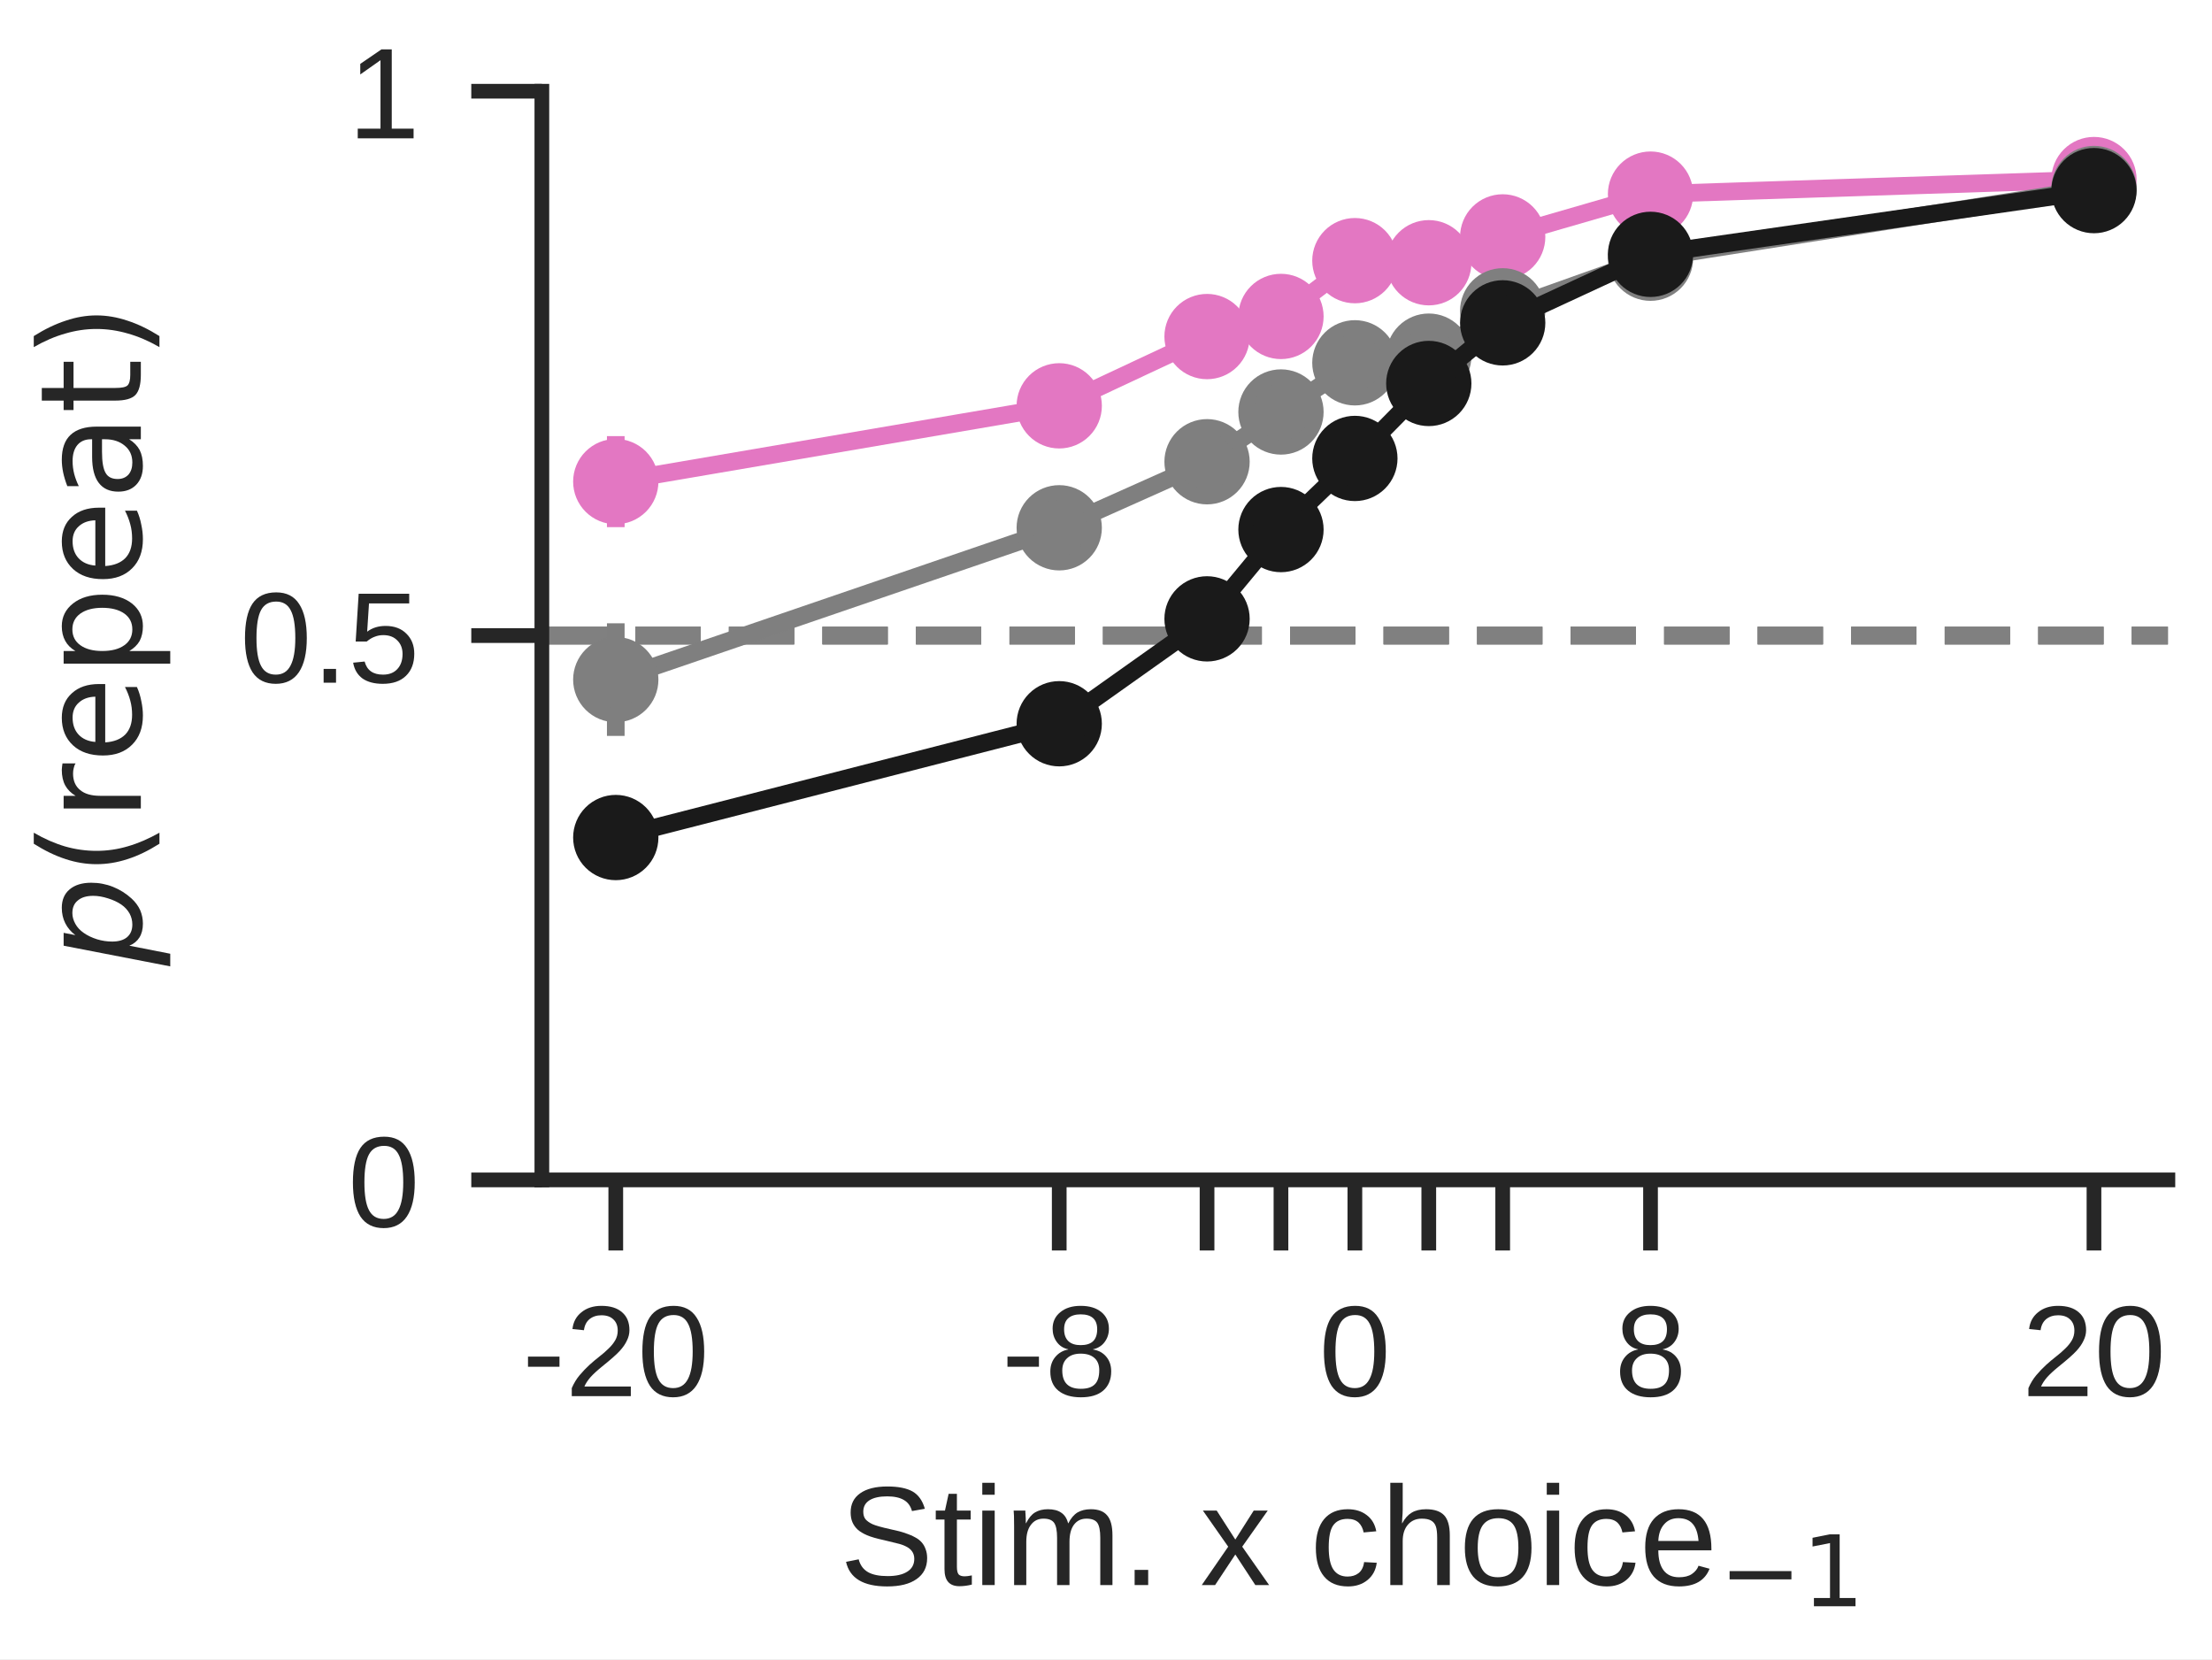
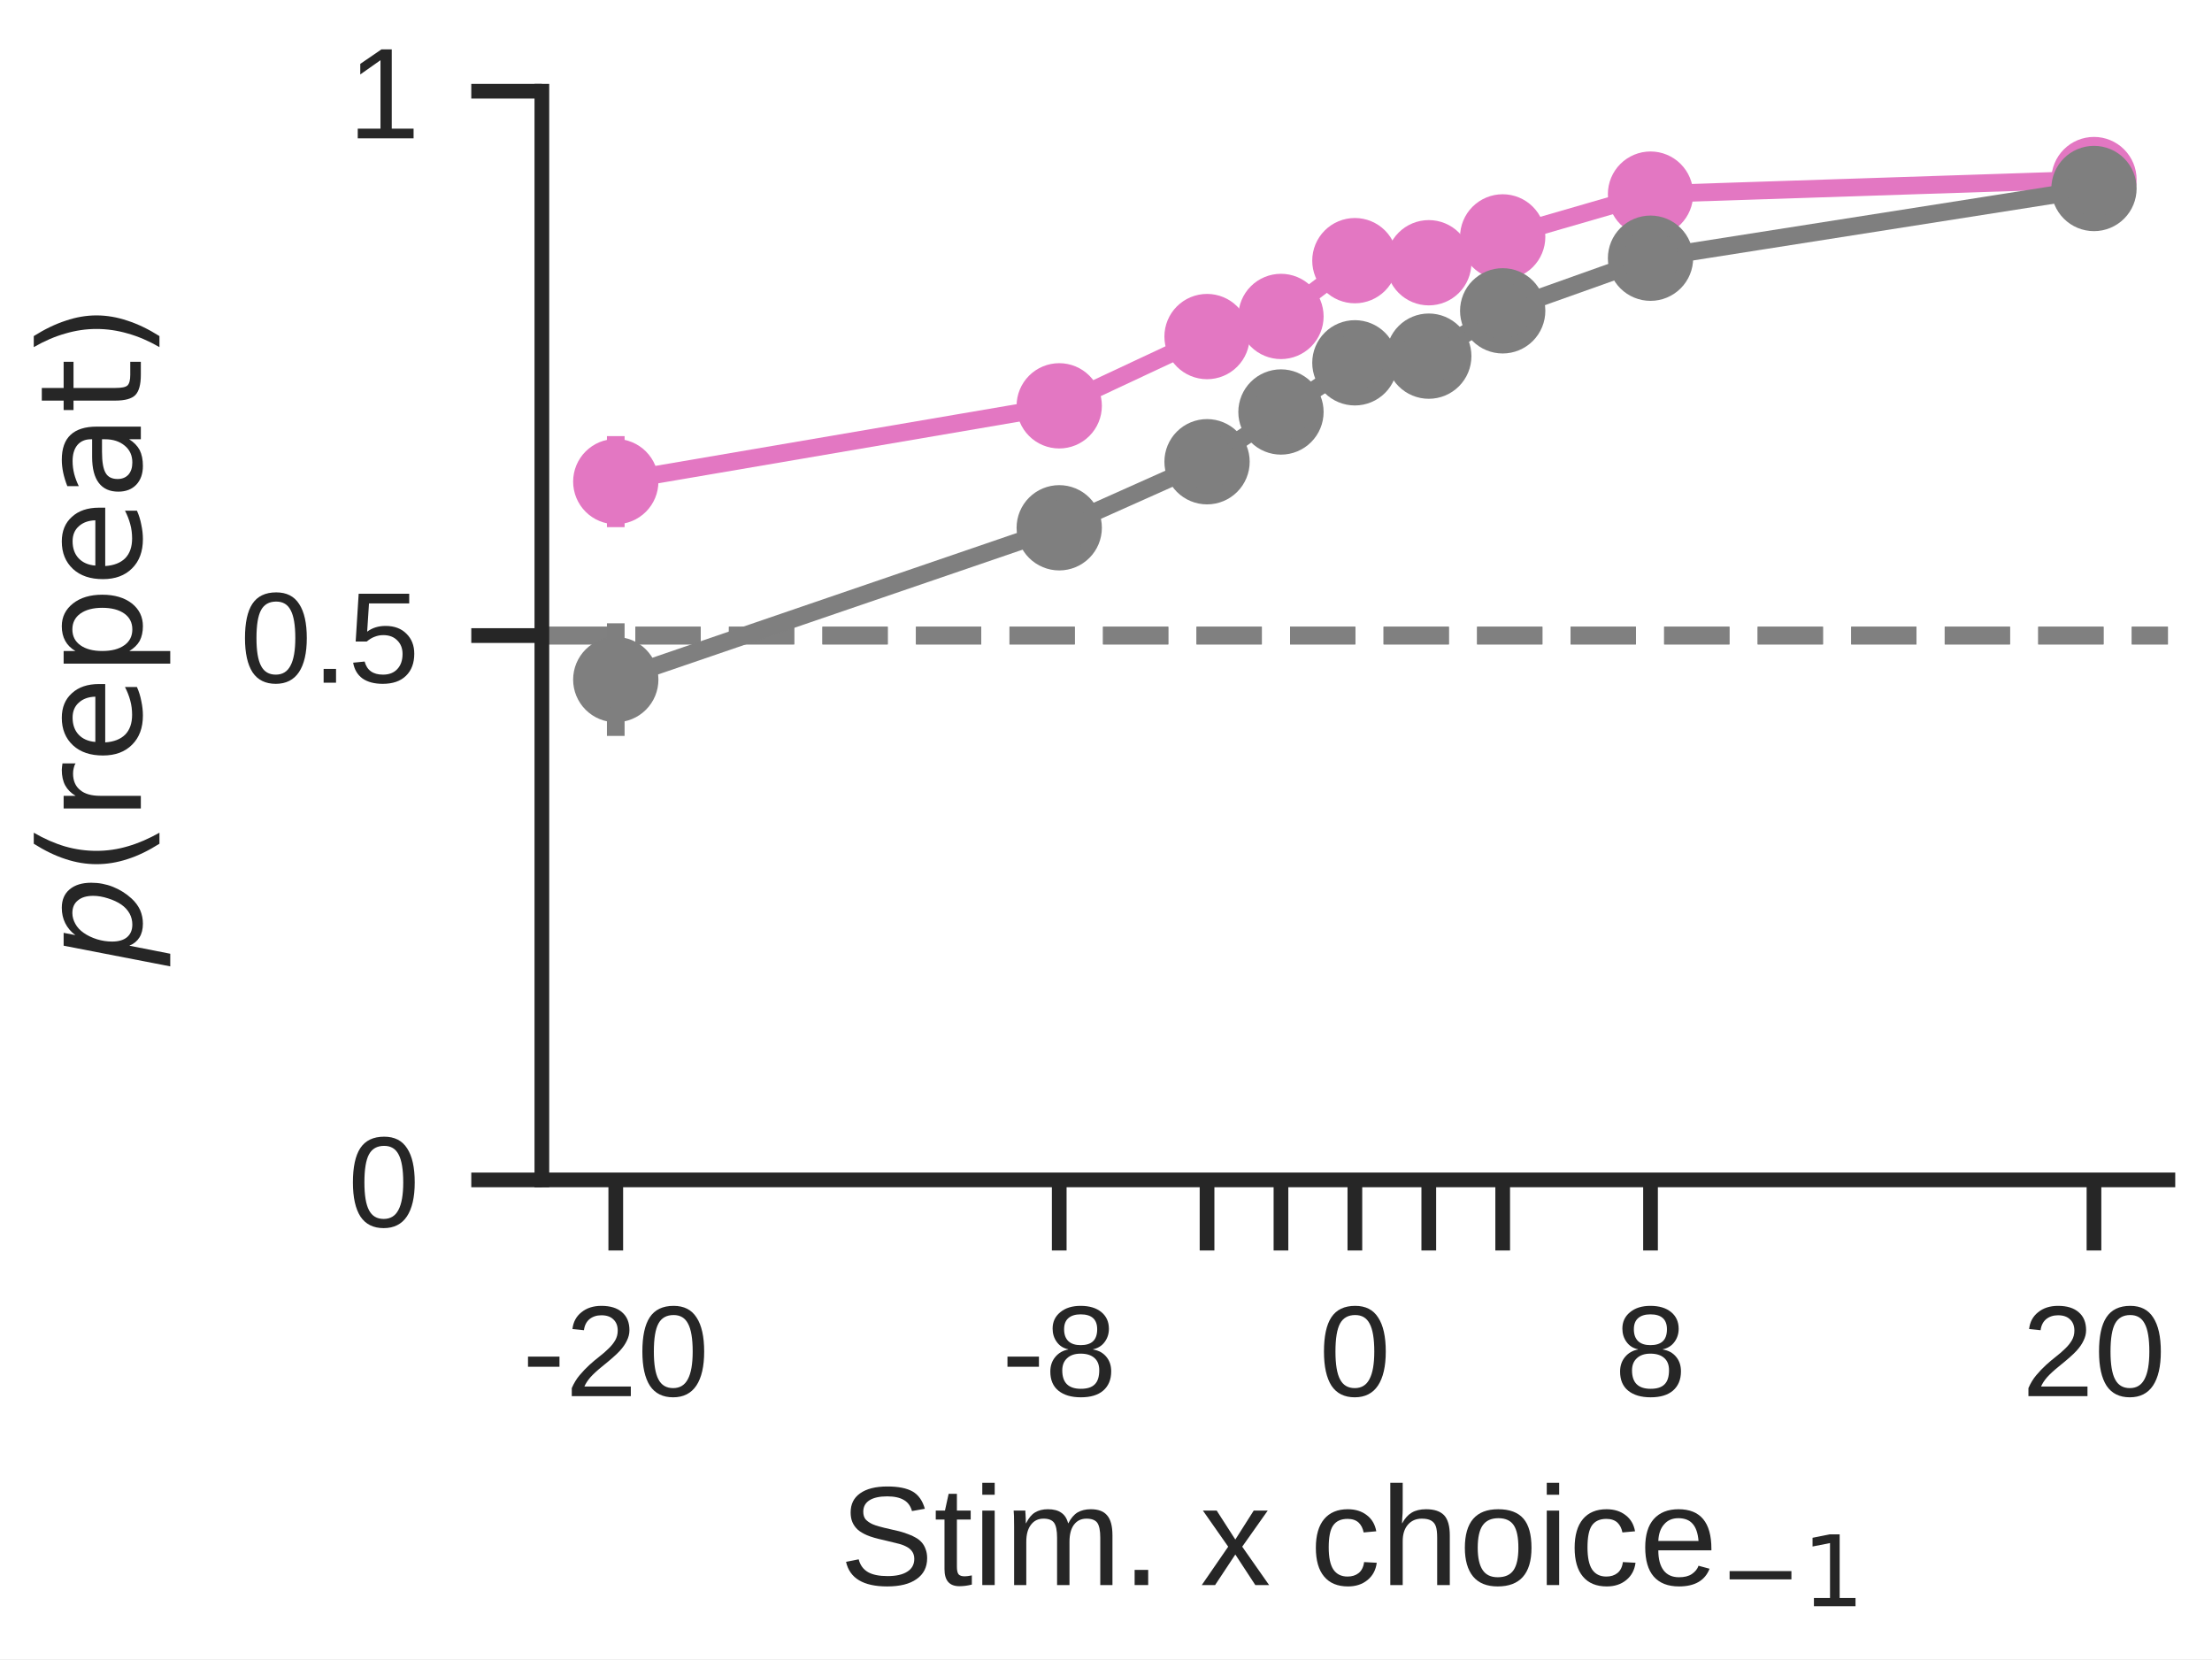
<svg xmlns="http://www.w3.org/2000/svg" xmlns:xlink="http://www.w3.org/1999/xlink" width="150.425pt" height="112.819pt" viewBox="0 0 150.425 112.819" version="1.1">
  <defs>
    <style type="text/css">*{stroke-linejoin: round; stroke-linecap: butt}</style>
  </defs>
  <g id="figure_1">
    <g id="patch_1">
      <path d="M 0 112.819  L 150.425 112.819  L 150.425 0  L 0 0  z " style="fill: #ffffff" />
    </g>
    <g id="axes_1">
      <g id="patch_2">
        <path d="M 36.849 80.232  L 147.425 80.232  L 147.425 6.204  L 36.849 6.204  z " style="fill: #ffffff" />
      </g>
      <g id="matplotlib.axis_1">
        <g id="xtick_1">
          <g id="line2d_1">
            <defs>
-               <path id="md9f08ea6ee" d="M 0 0  L 0 4.8  " style="stroke: #262626" />
+               <path id="m79e53c04e0" d="M 0 0  L 0 4.8  " style="stroke: #262626" />
            </defs>
            <g>
-               <use xlink:href="#md9f08ea6ee" x="41.875" y="80.232" style="fill: #262626; stroke: #262626" />
+               <use xlink:href="#m79e53c04e0" x="41.875" y="80.232" style="fill: #262626; stroke: #262626" />
            </g>
          </g>
          <g id="text_1">
            <text style="font-size: 8.8px; font-family: 'Arial', 'DejaVu Sans', 'Liberation Sans', 'Bitstream Vera Sans', sans-serif; text-anchor: middle; fill: #262626" x="41.875" y="94.938" transform="rotate(-0 41.87475 94.93839)">-20</text>
          </g>
        </g>
        <g id="xtick_2">
          <g id="line2d_2">
            <g>
-               <use xlink:href="#md9f08ea6ee" x="72.032" y="80.232" style="fill: #262626; stroke: #262626" />
+               <use xlink:href="#m79e53c04e0" x="72.032" y="80.232" style="fill: #262626; stroke: #262626" />
            </g>
          </g>
          <g id="text_2">
            <text style="font-size: 8.8px; font-family: 'Arial', 'DejaVu Sans', 'Liberation Sans', 'Bitstream Vera Sans', sans-serif; text-anchor: middle; fill: #262626" x="72.032" y="94.938" transform="rotate(-0 72.03195 94.93839)">-8</text>
          </g>
        </g>
        <g id="xtick_3">
          <g id="line2d_3">
            <g>
-               <use xlink:href="#md9f08ea6ee" x="82.084" y="80.232" style="fill: #262626; stroke: #262626" />
+               <use xlink:href="#m79e53c04e0" x="82.084" y="80.232" style="fill: #262626; stroke: #262626" />
            </g>
          </g>
        </g>
        <g id="xtick_4">
          <g id="line2d_4">
            <g>
-               <use xlink:href="#md9f08ea6ee" x="87.111" y="80.232" style="fill: #262626; stroke: #262626" />
+               <use xlink:href="#m79e53c04e0" x="87.111" y="80.232" style="fill: #262626; stroke: #262626" />
            </g>
          </g>
        </g>
        <g id="xtick_5">
          <g id="line2d_5">
            <g>
-               <use xlink:href="#md9f08ea6ee" x="92.137" y="80.232" style="fill: #262626; stroke: #262626" />
+               <use xlink:href="#m79e53c04e0" x="92.137" y="80.232" style="fill: #262626; stroke: #262626" />
            </g>
          </g>
          <g id="text_3">
            <text style="font-size: 8.8px; font-family: 'Arial', 'DejaVu Sans', 'Liberation Sans', 'Bitstream Vera Sans', sans-serif; text-anchor: middle; fill: #262626" x="92.137" y="94.938" transform="rotate(-0 92.13675 94.93839)">0</text>
          </g>
        </g>
        <g id="xtick_6">
          <g id="line2d_6">
            <g>
-               <use xlink:href="#md9f08ea6ee" x="97.163" y="80.232" style="fill: #262626; stroke: #262626" />
+               <use xlink:href="#m79e53c04e0" x="97.163" y="80.232" style="fill: #262626; stroke: #262626" />
            </g>
          </g>
        </g>
        <g id="xtick_7">
          <g id="line2d_7">
            <g>
-               <use xlink:href="#md9f08ea6ee" x="102.189" y="80.232" style="fill: #262626; stroke: #262626" />
+               <use xlink:href="#m79e53c04e0" x="102.189" y="80.232" style="fill: #262626; stroke: #262626" />
            </g>
          </g>
        </g>
        <g id="xtick_8">
          <g id="line2d_8">
            <g>
-               <use xlink:href="#md9f08ea6ee" x="112.242" y="80.232" style="fill: #262626; stroke: #262626" />
+               <use xlink:href="#m79e53c04e0" x="112.242" y="80.232" style="fill: #262626; stroke: #262626" />
            </g>
          </g>
          <g id="text_4">
            <text style="font-size: 8.8px; font-family: 'Arial', 'DejaVu Sans', 'Liberation Sans', 'Bitstream Vera Sans', sans-serif; text-anchor: middle; fill: #262626" x="112.242" y="94.938" transform="rotate(-0 112.2416 94.93839)">8</text>
          </g>
        </g>
        <g id="xtick_9">
          <g id="line2d_9">
            <g>
-               <use xlink:href="#md9f08ea6ee" x="142.399" y="80.232" style="fill: #262626; stroke: #262626" />
+               <use xlink:href="#m79e53c04e0" x="142.399" y="80.232" style="fill: #262626; stroke: #262626" />
            </g>
          </g>
          <g id="text_5">
            <text style="font-size: 8.8px; font-family: 'Arial', 'DejaVu Sans', 'Liberation Sans', 'Bitstream Vera Sans', sans-serif; text-anchor: middle; fill: #262626" x="142.399" y="94.938" transform="rotate(-0 142.3988 94.93839)">20</text>
          </g>
        </g>
        <g id="text_6">
          <g style="fill: #262626" transform="translate(57.09676 107.7983)">
            <text>
              <tspan x="0" y="-0.016" style="font-size: 9.6px; font-family: 'Arial'; fill: #262626">S</tspan>
              <tspan x="6.399" y="-0.016" style="font-size: 9.6px; font-family: 'Arial'; fill: #262626">t</tspan>
              <tspan x="9.064" y="-0.016" style="font-size: 9.6px; font-family: 'Arial'; fill: #262626">i</tspan>
              <tspan x="11.196" y="-0.016" style="font-size: 9.6px; font-family: 'Arial'; fill: #262626">m</tspan>
              <tspan x="19.188" y="-0.016" style="font-size: 9.6px; font-family: 'Arial'; fill: #262626">.</tspan>
              <tspan x="21.853" y="-0.016" style="font-size: 9.6px; font-family: 'Arial'; fill: #262626"> </tspan>
              <tspan x="24.518" y="-0.016" style="font-size: 9.6px; font-family: 'Arial'; fill: #262626">x</tspan>
              <tspan x="29.315" y="-0.016" style="font-size: 9.6px; font-family: 'Arial'; fill: #262626"> </tspan>
              <tspan x="31.981" y="-0.016" style="font-size: 9.6px; font-family: 'Arial'; fill: #262626">c</tspan>
              <tspan x="36.778" y="-0.016" style="font-size: 9.6px; font-family: 'Arial'; fill: #262626">h</tspan>
              <tspan x="42.113" y="-0.016" style="font-size: 9.6px; font-family: 'Arial'; fill: #262626">o</tspan>
              <tspan x="47.449" y="-0.016" style="font-size: 9.6px; font-family: 'Arial'; fill: #262626">i</tspan>
              <tspan x="49.58" y="-0.016" style="font-size: 9.6px; font-family: 'Arial'; fill: #262626">c</tspan>
              <tspan x="54.377" y="-0.016" style="font-size: 9.6px; font-family: 'Arial'; fill: #262626">e</tspan>
              <tspan x="59.805" y="1.424" style="font-size: 6.72px; font-family: 'DejaVu Sans'; fill: #262626">−</tspan>
              <tspan x="65.431" y="1.424" style="font-size: 6.72px; font-family: 'DejaVu Sans'; fill: #262626">1</tspan>
            </text>
          </g>
        </g>
      </g>
      <g id="matplotlib.axis_2">
        <g id="ytick_1">
          <g id="line2d_10">
            <defs>
-               <path id="m1169b02223" d="M 0 0  L -4.8 0  " style="stroke: #262626" />
+               <path id="m7f77ea39c6" d="M 0 0  L -4.8 0  " style="stroke: #262626" />
            </defs>
            <g>
-               <use xlink:href="#m1169b02223" x="36.849" y="80.232" style="fill: #262626; stroke: #262626" />
+               <use xlink:href="#m7f77ea39c6" x="36.849" y="80.232" style="fill: #262626; stroke: #262626" />
            </g>
          </g>
          <g id="text_7">
            <text style="font-size: 8.8px; font-family: 'Arial', 'DejaVu Sans', 'Liberation Sans', 'Bitstream Vera Sans', sans-serif; text-anchor: end; fill: #262626" x="28.549" y="83.435" transform="rotate(-0 28.54855 83.43507)">0</text>
          </g>
        </g>
        <g id="ytick_2">
          <g id="line2d_11">
            <g>
-               <use xlink:href="#m1169b02223" x="36.849" y="43.218" style="fill: #262626; stroke: #262626" />
+               <use xlink:href="#m7f77ea39c6" x="36.849" y="43.218" style="fill: #262626; stroke: #262626" />
            </g>
          </g>
          <g id="text_8">
            <text style="font-size: 8.8px; font-family: 'Arial', 'DejaVu Sans', 'Liberation Sans', 'Bitstream Vera Sans', sans-serif; text-anchor: end; fill: #262626" x="28.549" y="46.421" transform="rotate(-0 28.54855 46.42098)">0.5</text>
          </g>
        </g>
        <g id="ytick_3">
          <g id="line2d_12">
            <g>
-               <use xlink:href="#m1169b02223" x="36.849" y="6.204" style="fill: #262626; stroke: #262626" />
+               <use xlink:href="#m7f77ea39c6" x="36.849" y="6.204" style="fill: #262626; stroke: #262626" />
            </g>
          </g>
          <g id="text_9">
            <text style="font-size: 8.8px; font-family: 'Arial', 'DejaVu Sans', 'Liberation Sans', 'Bitstream Vera Sans', sans-serif; text-anchor: end; fill: #262626" x="28.549" y="9.407" transform="rotate(-0 28.54855 9.406881)">1</text>
          </g>
        </g>
        <g id="text_10">
          <g style="fill: #262626" transform="translate(10.29624 65.68166) rotate(-90)">
            <text>
              <tspan x="0" y="-0.719" style="font-style: oblique; font-size: 9.6px; font-family: 'DejaVu Sans'; fill: #262626">p</tspan>
              <tspan x="6.09" y="-0.719" style="font-size: 9.6px; font-family: 'DejaVu Sans'; fill: #262626">(</tspan>
              <tspan x="9.833" y="-0.719" style="font-size: 9.6px; font-family: 'DejaVu Sans'; fill: #262626">r</tspan>
              <tspan x="13.777" y="-0.719" style="font-size: 9.6px; font-family: 'DejaVu Sans'; fill: #262626">e</tspan>
              <tspan x="19.679" y="-0.719" style="font-size: 9.6px; font-family: 'DejaVu Sans'; fill: #262626">p</tspan>
              <tspan x="25.769" y="-0.719" style="font-size: 9.6px; font-family: 'DejaVu Sans'; fill: #262626">e</tspan>
              <tspan x="31.672" y="-0.719" style="font-size: 9.6px; font-family: 'DejaVu Sans'; fill: #262626">a</tspan>
              <tspan x="37.551" y="-0.719" style="font-size: 9.6px; font-family: 'DejaVu Sans'; fill: #262626">t</tspan>
              <tspan x="41.312" y="-0.719" style="font-size: 9.6px; font-family: 'DejaVu Sans'; fill: #262626">)</tspan>
            </text>
          </g>
        </g>
      </g>
      <g id="LineCollection_1">
-         <path d="M 41.875 35.844  L 41.875 29.654  " clip-path="url(#p038a887a40)" style="fill: none; stroke: #e377c2; stroke-width: 1.2" />
-         <path d="M 72.032 29.981  L 72.032 25.211  " clip-path="url(#p038a887a40)" style="fill: none; stroke: #e377c2; stroke-width: 1.2" />
-         <path d="M 82.084 24.816  L 82.084 20.955  " clip-path="url(#p038a887a40)" style="fill: none; stroke: #e377c2; stroke-width: 1.2" />
-         <path d="M 87.111 23.346  L 87.111 19.689  " clip-path="url(#p038a887a40)" style="fill: none; stroke: #e377c2; stroke-width: 1.2" />
-         <path d="M 92.137 18.935  L 92.137 16.512  " clip-path="url(#p038a887a40)" style="fill: none; stroke: #e377c2; stroke-width: 1.2" />
-         <path d="M 97.163 18.848  L 97.163 16.883  " clip-path="url(#p038a887a40)" style="fill: none; stroke: #e377c2; stroke-width: 1.2" />
-         <path d="M 102.189 16.832  L 102.189 15.385  " clip-path="url(#p038a887a40)" style="fill: none; stroke: #e377c2; stroke-width: 1.2" />
-         <path d="M 112.242 14.415  L 112.242 11.984  " clip-path="url(#p038a887a40)" style="fill: none; stroke: #e377c2; stroke-width: 1.2" />
-         <path d="M 142.399 12.955  L 142.399 11.464  " clip-path="url(#p038a887a40)" style="fill: none; stroke: #e377c2; stroke-width: 1.2" />
+         <path d="M 41.875 35.844  L 41.875 29.654  " clip-path="url(#p19521f120f)" style="fill: none; stroke: #e377c2; stroke-width: 1.2" />
+         <path d="M 72.032 29.981  L 72.032 25.211  " clip-path="url(#p19521f120f)" style="fill: none; stroke: #e377c2; stroke-width: 1.2" />
+         <path d="M 82.084 24.816  L 82.084 20.955  " clip-path="url(#p19521f120f)" style="fill: none; stroke: #e377c2; stroke-width: 1.2" />
+         <path d="M 87.111 23.346  L 87.111 19.689  " clip-path="url(#p19521f120f)" style="fill: none; stroke: #e377c2; stroke-width: 1.2" />
+         <path d="M 92.137 18.935  L 92.137 16.512  " clip-path="url(#p19521f120f)" style="fill: none; stroke: #e377c2; stroke-width: 1.2" />
+         <path d="M 97.163 18.848  L 97.163 16.883  " clip-path="url(#p19521f120f)" style="fill: none; stroke: #e377c2; stroke-width: 1.2" />
+         <path d="M 102.189 16.832  L 102.189 15.385  " clip-path="url(#p19521f120f)" style="fill: none; stroke: #e377c2; stroke-width: 1.2" />
+         <path d="M 112.242 14.415  L 112.242 11.984  " clip-path="url(#p19521f120f)" style="fill: none; stroke: #e377c2; stroke-width: 1.2" />
+         <path d="M 142.399 12.955  L 142.399 11.464  " clip-path="url(#p19521f120f)" style="fill: none; stroke: #e377c2; stroke-width: 1.2" />
      </g>
      <g id="line2d_13">
-         <path d="M 36.849 43.218  L 147.425 43.218  " clip-path="url(#p038a887a40)" style="fill: none; stroke-dasharray: 4.44,1.92; stroke-dashoffset: 0; stroke: #808080; stroke-width: 1.2" />
+         <path d="M 36.849 43.218  L 147.425 43.218  " clip-path="url(#p19521f120f)" style="fill: none; stroke-dasharray: 4.44,1.92; stroke-dashoffset: 0; stroke: #808080; stroke-width: 1.2" />
      </g>
      <g id="LineCollection_2">
-         <path d="M 41.875 50.042  L 41.875 42.384  " clip-path="url(#p038a887a40)" style="fill: none; stroke: #7f7f7f; stroke-width: 1.2" />
-         <path d="M 72.032 38.658  L 72.032 33.12  " clip-path="url(#p038a887a40)" style="fill: none; stroke: #7f7f7f; stroke-width: 1.2" />
-         <path d="M 82.084 33.71  L 82.084 29.086  " clip-path="url(#p038a887a40)" style="fill: none; stroke: #7f7f7f; stroke-width: 1.2" />
-         <path d="M 87.111 30.069  L 87.111 25.96  " clip-path="url(#p038a887a40)" style="fill: none; stroke: #7f7f7f; stroke-width: 1.2" />
-         <path d="M 92.137 26.478  L 92.137 22.864  " clip-path="url(#p038a887a40)" style="fill: none; stroke: #7f7f7f; stroke-width: 1.2" />
-         <path d="M 97.163 25.792  L 97.163 22.644  " clip-path="url(#p038a887a40)" style="fill: none; stroke: #7f7f7f; stroke-width: 1.2" />
-         <path d="M 102.189 22.825  L 102.189 19.447  " clip-path="url(#p038a887a40)" style="fill: none; stroke: #7f7f7f; stroke-width: 1.2" />
-         <path d="M 112.242 18.898  L 112.242 16.218  " clip-path="url(#p038a887a40)" style="fill: none; stroke: #7f7f7f; stroke-width: 1.2" />
-         <path d="M 142.399 13.55  L 142.399 12.086  " clip-path="url(#p038a887a40)" style="fill: none; stroke: #7f7f7f; stroke-width: 1.2" />
+         <path d="M 41.875 50.042  L 41.875 42.384  " clip-path="url(#p19521f120f)" style="fill: none; stroke: #7f7f7f; stroke-width: 1.2" />
+         <path d="M 72.032 38.658  L 72.032 33.12  " clip-path="url(#p19521f120f)" style="fill: none; stroke: #7f7f7f; stroke-width: 1.2" />
+         <path d="M 82.084 33.71  L 82.084 29.086  " clip-path="url(#p19521f120f)" style="fill: none; stroke: #7f7f7f; stroke-width: 1.2" />
+         <path d="M 87.111 30.069  L 87.111 25.96  " clip-path="url(#p19521f120f)" style="fill: none; stroke: #7f7f7f; stroke-width: 1.2" />
+         <path d="M 92.137 26.478  L 92.137 22.864  " clip-path="url(#p19521f120f)" style="fill: none; stroke: #7f7f7f; stroke-width: 1.2" />
+         <path d="M 97.163 25.792  L 97.163 22.644  " clip-path="url(#p19521f120f)" style="fill: none; stroke: #7f7f7f; stroke-width: 1.2" />
+         <path d="M 102.189 22.825  L 102.189 19.447  " clip-path="url(#p19521f120f)" style="fill: none; stroke: #7f7f7f; stroke-width: 1.2" />
+         <path d="M 112.242 18.898  L 112.242 16.218  " clip-path="url(#p19521f120f)" style="fill: none; stroke: #7f7f7f; stroke-width: 1.2" />
+         <path d="M 142.399 13.55  L 142.399 12.086  " clip-path="url(#p19521f120f)" style="fill: none; stroke: #7f7f7f; stroke-width: 1.2" />
      </g>
      <g id="line2d_14">
-         <path d="M 36.849 43.218  L 147.425 43.218  " clip-path="url(#p038a887a40)" style="fill: none; stroke-dasharray: 4.44,1.92; stroke-dashoffset: 0; stroke: #808080; stroke-width: 1.2" />
-       </g>
-       <g id="LineCollection_3">
-         <path d="M 41.875 59.039  L 41.875 54.864  " clip-path="url(#p038a887a40)" style="fill: none; stroke: #1a1a1a; stroke-width: 1.2" />
-         <path d="M 72.032 51.496  L 72.032 46.933  " clip-path="url(#p038a887a40)" style="fill: none; stroke: #1a1a1a; stroke-width: 1.2" />
-         <path d="M 82.084 43.956  L 82.084 40.208  " clip-path="url(#p038a887a40)" style="fill: none; stroke: #1a1a1a; stroke-width: 1.2" />
-         <path d="M 87.111 37.787  L 87.111 34.233  " clip-path="url(#p038a887a40)" style="fill: none; stroke: #1a1a1a; stroke-width: 1.2" />
-         <path d="M 92.137 32.435  L 92.137 29.912  " clip-path="url(#p038a887a40)" style="fill: none; stroke: #1a1a1a; stroke-width: 1.2" />
-         <path d="M 97.163 27.526  L 97.163 24.625  " clip-path="url(#p038a887a40)" style="fill: none; stroke: #1a1a1a; stroke-width: 1.2" />
-         <path d="M 102.189 23.093  L 102.189 20.815  " clip-path="url(#p038a887a40)" style="fill: none; stroke: #1a1a1a; stroke-width: 1.2" />
-         <path d="M 112.242 18.7  L 112.242 15.891  " clip-path="url(#p038a887a40)" style="fill: none; stroke: #1a1a1a; stroke-width: 1.2" />
-         <path d="M 142.399 13.674  L 142.399 12.249  " clip-path="url(#p038a887a40)" style="fill: none; stroke: #1a1a1a; stroke-width: 1.2" />
+         <path d="M 36.849 43.218  L 147.425 43.218  " clip-path="url(#p19521f120f)" style="fill: none; stroke-dasharray: 4.44,1.92; stroke-dashoffset: 0; stroke: #808080; stroke-width: 1.2" />
      </g>
      <g id="line2d_15">
-         <path d="M 36.849 43.218  L 147.425 43.218  " clip-path="url(#p038a887a40)" style="fill: none; stroke-dasharray: 4.44,1.92; stroke-dashoffset: 0; stroke: #808080; stroke-width: 1.2" />
+         <path d="M 41.875 32.749  L 72.032 27.596  L 82.084 22.886  L 87.111 21.518  L 92.137 17.724  L 97.163 17.866  L 102.189 16.109  L 112.242 13.2  L 142.399 12.21  " clip-path="url(#p19521f120f)" style="fill: none; stroke: #e377c2; stroke-width: 1.2; stroke-linecap: round" />
+         <defs>
+           <path id="m1b0486a930" d="M 0 2.4  C 0.636 2.4 1.247 2.147 1.697 1.697  C 2.147 1.247 2.4 0.636 2.4 0  C 2.4 -0.636 2.147 -1.247 1.697 -1.697  C 1.247 -2.147 0.636 -2.4 0 -2.4  C -0.636 -2.4 -1.247 -2.147 -1.697 -1.697  C -2.147 -1.247 -2.4 -0.636 -2.4 0  C -2.4 0.636 -2.147 1.247 -1.697 1.697  C -1.247 2.147 -0.636 2.4 0 2.4  z " style="stroke: #e377c2" />
+         </defs>
+         <g clip-path="url(#p19521f120f)">
+           <use xlink:href="#m1b0486a930" x="41.875" y="32.749" style="fill: #e377c2; stroke: #e377c2" />
+           <use xlink:href="#m1b0486a930" x="72.032" y="27.596" style="fill: #e377c2; stroke: #e377c2" />
+           <use xlink:href="#m1b0486a930" x="82.084" y="22.886" style="fill: #e377c2; stroke: #e377c2" />
+           <use xlink:href="#m1b0486a930" x="87.111" y="21.518" style="fill: #e377c2; stroke: #e377c2" />
+           <use xlink:href="#m1b0486a930" x="92.137" y="17.724" style="fill: #e377c2; stroke: #e377c2" />
+           <use xlink:href="#m1b0486a930" x="97.163" y="17.866" style="fill: #e377c2; stroke: #e377c2" />
+           <use xlink:href="#m1b0486a930" x="102.189" y="16.109" style="fill: #e377c2; stroke: #e377c2" />
+           <use xlink:href="#m1b0486a930" x="112.242" y="13.2" style="fill: #e377c2; stroke: #e377c2" />
+           <use xlink:href="#m1b0486a930" x="142.399" y="12.21" style="fill: #e377c2; stroke: #e377c2" />
+         </g>
      </g>
      <g id="line2d_16">
-         <path d="M 41.875 32.749  L 72.032 27.596  L 82.084 22.886  L 87.111 21.518  L 92.137 17.724  L 97.163 17.866  L 102.189 16.109  L 112.242 13.2  L 142.399 12.21  " clip-path="url(#p038a887a40)" style="fill: none; stroke: #e377c2; stroke-width: 1.2; stroke-linecap: round" />
+         <path d="M 41.875 46.213  L 72.032 35.889  L 82.084 31.398  L 87.111 28.015  L 92.137 24.671  L 97.163 24.218  L 102.189 21.136  L 112.242 17.558  L 142.399 12.818  " clip-path="url(#p19521f120f)" style="fill: none; stroke: #7f7f7f; stroke-width: 1.2; stroke-linecap: round" />
        <defs>
-           <path id="mc1fdb03ad0" d="M 0 2.4  C 0.636 2.4 1.247 2.147 1.697 1.697  C 2.147 1.247 2.4 0.636 2.4 0  C 2.4 -0.636 2.147 -1.247 1.697 -1.697  C 1.247 -2.147 0.636 -2.4 0 -2.4  C -0.636 -2.4 -1.247 -2.147 -1.697 -1.697  C -2.147 -1.247 -2.4 -0.636 -2.4 0  C -2.4 0.636 -2.147 1.247 -1.697 1.697  C -1.247 2.147 -0.636 2.4 0 2.4  z " style="stroke: #e377c2" />
+           <path id="m96d5ab1b83" d="M 0 2.4  C 0.636 2.4 1.247 2.147 1.697 1.697  C 2.147 1.247 2.4 0.636 2.4 0  C 2.4 -0.636 2.147 -1.247 1.697 -1.697  C 1.247 -2.147 0.636 -2.4 0 -2.4  C -0.636 -2.4 -1.247 -2.147 -1.697 -1.697  C -2.147 -1.247 -2.4 -0.636 -2.4 0  C -2.4 0.636 -2.147 1.247 -1.697 1.697  C -1.247 2.147 -0.636 2.4 0 2.4  z " style="stroke: #7f7f7f" />
        </defs>
-         <g clip-path="url(#p038a887a40)">
-           <use xlink:href="#mc1fdb03ad0" x="41.875" y="32.749" style="fill: #e377c2; stroke: #e377c2" />
-           <use xlink:href="#mc1fdb03ad0" x="72.032" y="27.596" style="fill: #e377c2; stroke: #e377c2" />
-           <use xlink:href="#mc1fdb03ad0" x="82.084" y="22.886" style="fill: #e377c2; stroke: #e377c2" />
-           <use xlink:href="#mc1fdb03ad0" x="87.111" y="21.518" style="fill: #e377c2; stroke: #e377c2" />
-           <use xlink:href="#mc1fdb03ad0" x="92.137" y="17.724" style="fill: #e377c2; stroke: #e377c2" />
-           <use xlink:href="#mc1fdb03ad0" x="97.163" y="17.866" style="fill: #e377c2; stroke: #e377c2" />
-           <use xlink:href="#mc1fdb03ad0" x="102.189" y="16.109" style="fill: #e377c2; stroke: #e377c2" />
-           <use xlink:href="#mc1fdb03ad0" x="112.242" y="13.2" style="fill: #e377c2; stroke: #e377c2" />
-           <use xlink:href="#mc1fdb03ad0" x="142.399" y="12.21" style="fill: #e377c2; stroke: #e377c2" />
-         </g>
-       </g>
-       <g id="line2d_17">
-         <path d="M 41.875 46.213  L 72.032 35.889  L 82.084 31.398  L 87.111 28.015  L 92.137 24.671  L 97.163 24.218  L 102.189 21.136  L 112.242 17.558  L 142.399 12.818  " clip-path="url(#p038a887a40)" style="fill: none; stroke: #7f7f7f; stroke-width: 1.2; stroke-linecap: round" />
-         <defs>
-           <path id="m00707c9fbf" d="M 0 2.4  C 0.636 2.4 1.247 2.147 1.697 1.697  C 2.147 1.247 2.4 0.636 2.4 0  C 2.4 -0.636 2.147 -1.247 1.697 -1.697  C 1.247 -2.147 0.636 -2.4 0 -2.4  C -0.636 -2.4 -1.247 -2.147 -1.697 -1.697  C -2.147 -1.247 -2.4 -0.636 -2.4 0  C -2.4 0.636 -2.147 1.247 -1.697 1.697  C -1.247 2.147 -0.636 2.4 0 2.4  z " style="stroke: #7f7f7f" />
-         </defs>
-         <g clip-path="url(#p038a887a40)">
-           <use xlink:href="#m00707c9fbf" x="41.875" y="46.213" style="fill: #7f7f7f; stroke: #7f7f7f" />
-           <use xlink:href="#m00707c9fbf" x="72.032" y="35.889" style="fill: #7f7f7f; stroke: #7f7f7f" />
-           <use xlink:href="#m00707c9fbf" x="82.084" y="31.398" style="fill: #7f7f7f; stroke: #7f7f7f" />
-           <use xlink:href="#m00707c9fbf" x="87.111" y="28.015" style="fill: #7f7f7f; stroke: #7f7f7f" />
-           <use xlink:href="#m00707c9fbf" x="92.137" y="24.671" style="fill: #7f7f7f; stroke: #7f7f7f" />
-           <use xlink:href="#m00707c9fbf" x="97.163" y="24.218" style="fill: #7f7f7f; stroke: #7f7f7f" />
-           <use xlink:href="#m00707c9fbf" x="102.189" y="21.136" style="fill: #7f7f7f; stroke: #7f7f7f" />
-           <use xlink:href="#m00707c9fbf" x="112.242" y="17.558" style="fill: #7f7f7f; stroke: #7f7f7f" />
-           <use xlink:href="#m00707c9fbf" x="142.399" y="12.818" style="fill: #7f7f7f; stroke: #7f7f7f" />
-         </g>
-       </g>
-       <g id="line2d_18">
-         <path d="M 41.875 56.952  L 72.032 49.214  L 82.084 42.082  L 87.111 36.01  L 92.137 31.174  L 97.163 26.076  L 102.189 21.954  L 112.242 17.296  L 142.399 12.961  " clip-path="url(#p038a887a40)" style="fill: none; stroke: #1a1a1a; stroke-width: 1.2; stroke-linecap: round" />
-         <defs>
-           <path id="m74051f41b7" d="M 0 2.4  C 0.636 2.4 1.247 2.147 1.697 1.697  C 2.147 1.247 2.4 0.636 2.4 0  C 2.4 -0.636 2.147 -1.247 1.697 -1.697  C 1.247 -2.147 0.636 -2.4 0 -2.4  C -0.636 -2.4 -1.247 -2.147 -1.697 -1.697  C -2.147 -1.247 -2.4 -0.636 -2.4 0  C -2.4 0.636 -2.147 1.247 -1.697 1.697  C -1.247 2.147 -0.636 2.4 0 2.4  z " style="stroke: #1a1a1a" />
-         </defs>
-         <g clip-path="url(#p038a887a40)">
-           <use xlink:href="#m74051f41b7" x="41.875" y="56.952" style="fill: #1a1a1a; stroke: #1a1a1a" />
-           <use xlink:href="#m74051f41b7" x="72.032" y="49.214" style="fill: #1a1a1a; stroke: #1a1a1a" />
-           <use xlink:href="#m74051f41b7" x="82.084" y="42.082" style="fill: #1a1a1a; stroke: #1a1a1a" />
-           <use xlink:href="#m74051f41b7" x="87.111" y="36.01" style="fill: #1a1a1a; stroke: #1a1a1a" />
-           <use xlink:href="#m74051f41b7" x="92.137" y="31.174" style="fill: #1a1a1a; stroke: #1a1a1a" />
-           <use xlink:href="#m74051f41b7" x="97.163" y="26.076" style="fill: #1a1a1a; stroke: #1a1a1a" />
-           <use xlink:href="#m74051f41b7" x="102.189" y="21.954" style="fill: #1a1a1a; stroke: #1a1a1a" />
-           <use xlink:href="#m74051f41b7" x="112.242" y="17.296" style="fill: #1a1a1a; stroke: #1a1a1a" />
-           <use xlink:href="#m74051f41b7" x="142.399" y="12.961" style="fill: #1a1a1a; stroke: #1a1a1a" />
+         <g clip-path="url(#p19521f120f)">
+           <use xlink:href="#m96d5ab1b83" x="41.875" y="46.213" style="fill: #7f7f7f; stroke: #7f7f7f" />
+           <use xlink:href="#m96d5ab1b83" x="72.032" y="35.889" style="fill: #7f7f7f; stroke: #7f7f7f" />
+           <use xlink:href="#m96d5ab1b83" x="82.084" y="31.398" style="fill: #7f7f7f; stroke: #7f7f7f" />
+           <use xlink:href="#m96d5ab1b83" x="87.111" y="28.015" style="fill: #7f7f7f; stroke: #7f7f7f" />
+           <use xlink:href="#m96d5ab1b83" x="92.137" y="24.671" style="fill: #7f7f7f; stroke: #7f7f7f" />
+           <use xlink:href="#m96d5ab1b83" x="97.163" y="24.218" style="fill: #7f7f7f; stroke: #7f7f7f" />
+           <use xlink:href="#m96d5ab1b83" x="102.189" y="21.136" style="fill: #7f7f7f; stroke: #7f7f7f" />
+           <use xlink:href="#m96d5ab1b83" x="112.242" y="17.558" style="fill: #7f7f7f; stroke: #7f7f7f" />
+           <use xlink:href="#m96d5ab1b83" x="142.399" y="12.818" style="fill: #7f7f7f; stroke: #7f7f7f" />
        </g>
      </g>
      <g id="patch_3">
        <path d="M 36.849 80.232  L 36.849 6.204  " style="fill: none; stroke: #262626; stroke-linejoin: miter; stroke-linecap: square" />
      </g>
      <g id="patch_4">
        <path d="M 36.849 80.232  L 147.425 80.232  " style="fill: none; stroke: #262626; stroke-linejoin: miter; stroke-linecap: square" />
      </g>
    </g>
  </g>
  <defs>
-     <clipPath id="p038a887a40">
+     <clipPath id="p19521f120f">
      <rect x="36.849" y="6.204" width="110.576" height="74.028" />
    </clipPath>
  </defs>
</svg>
